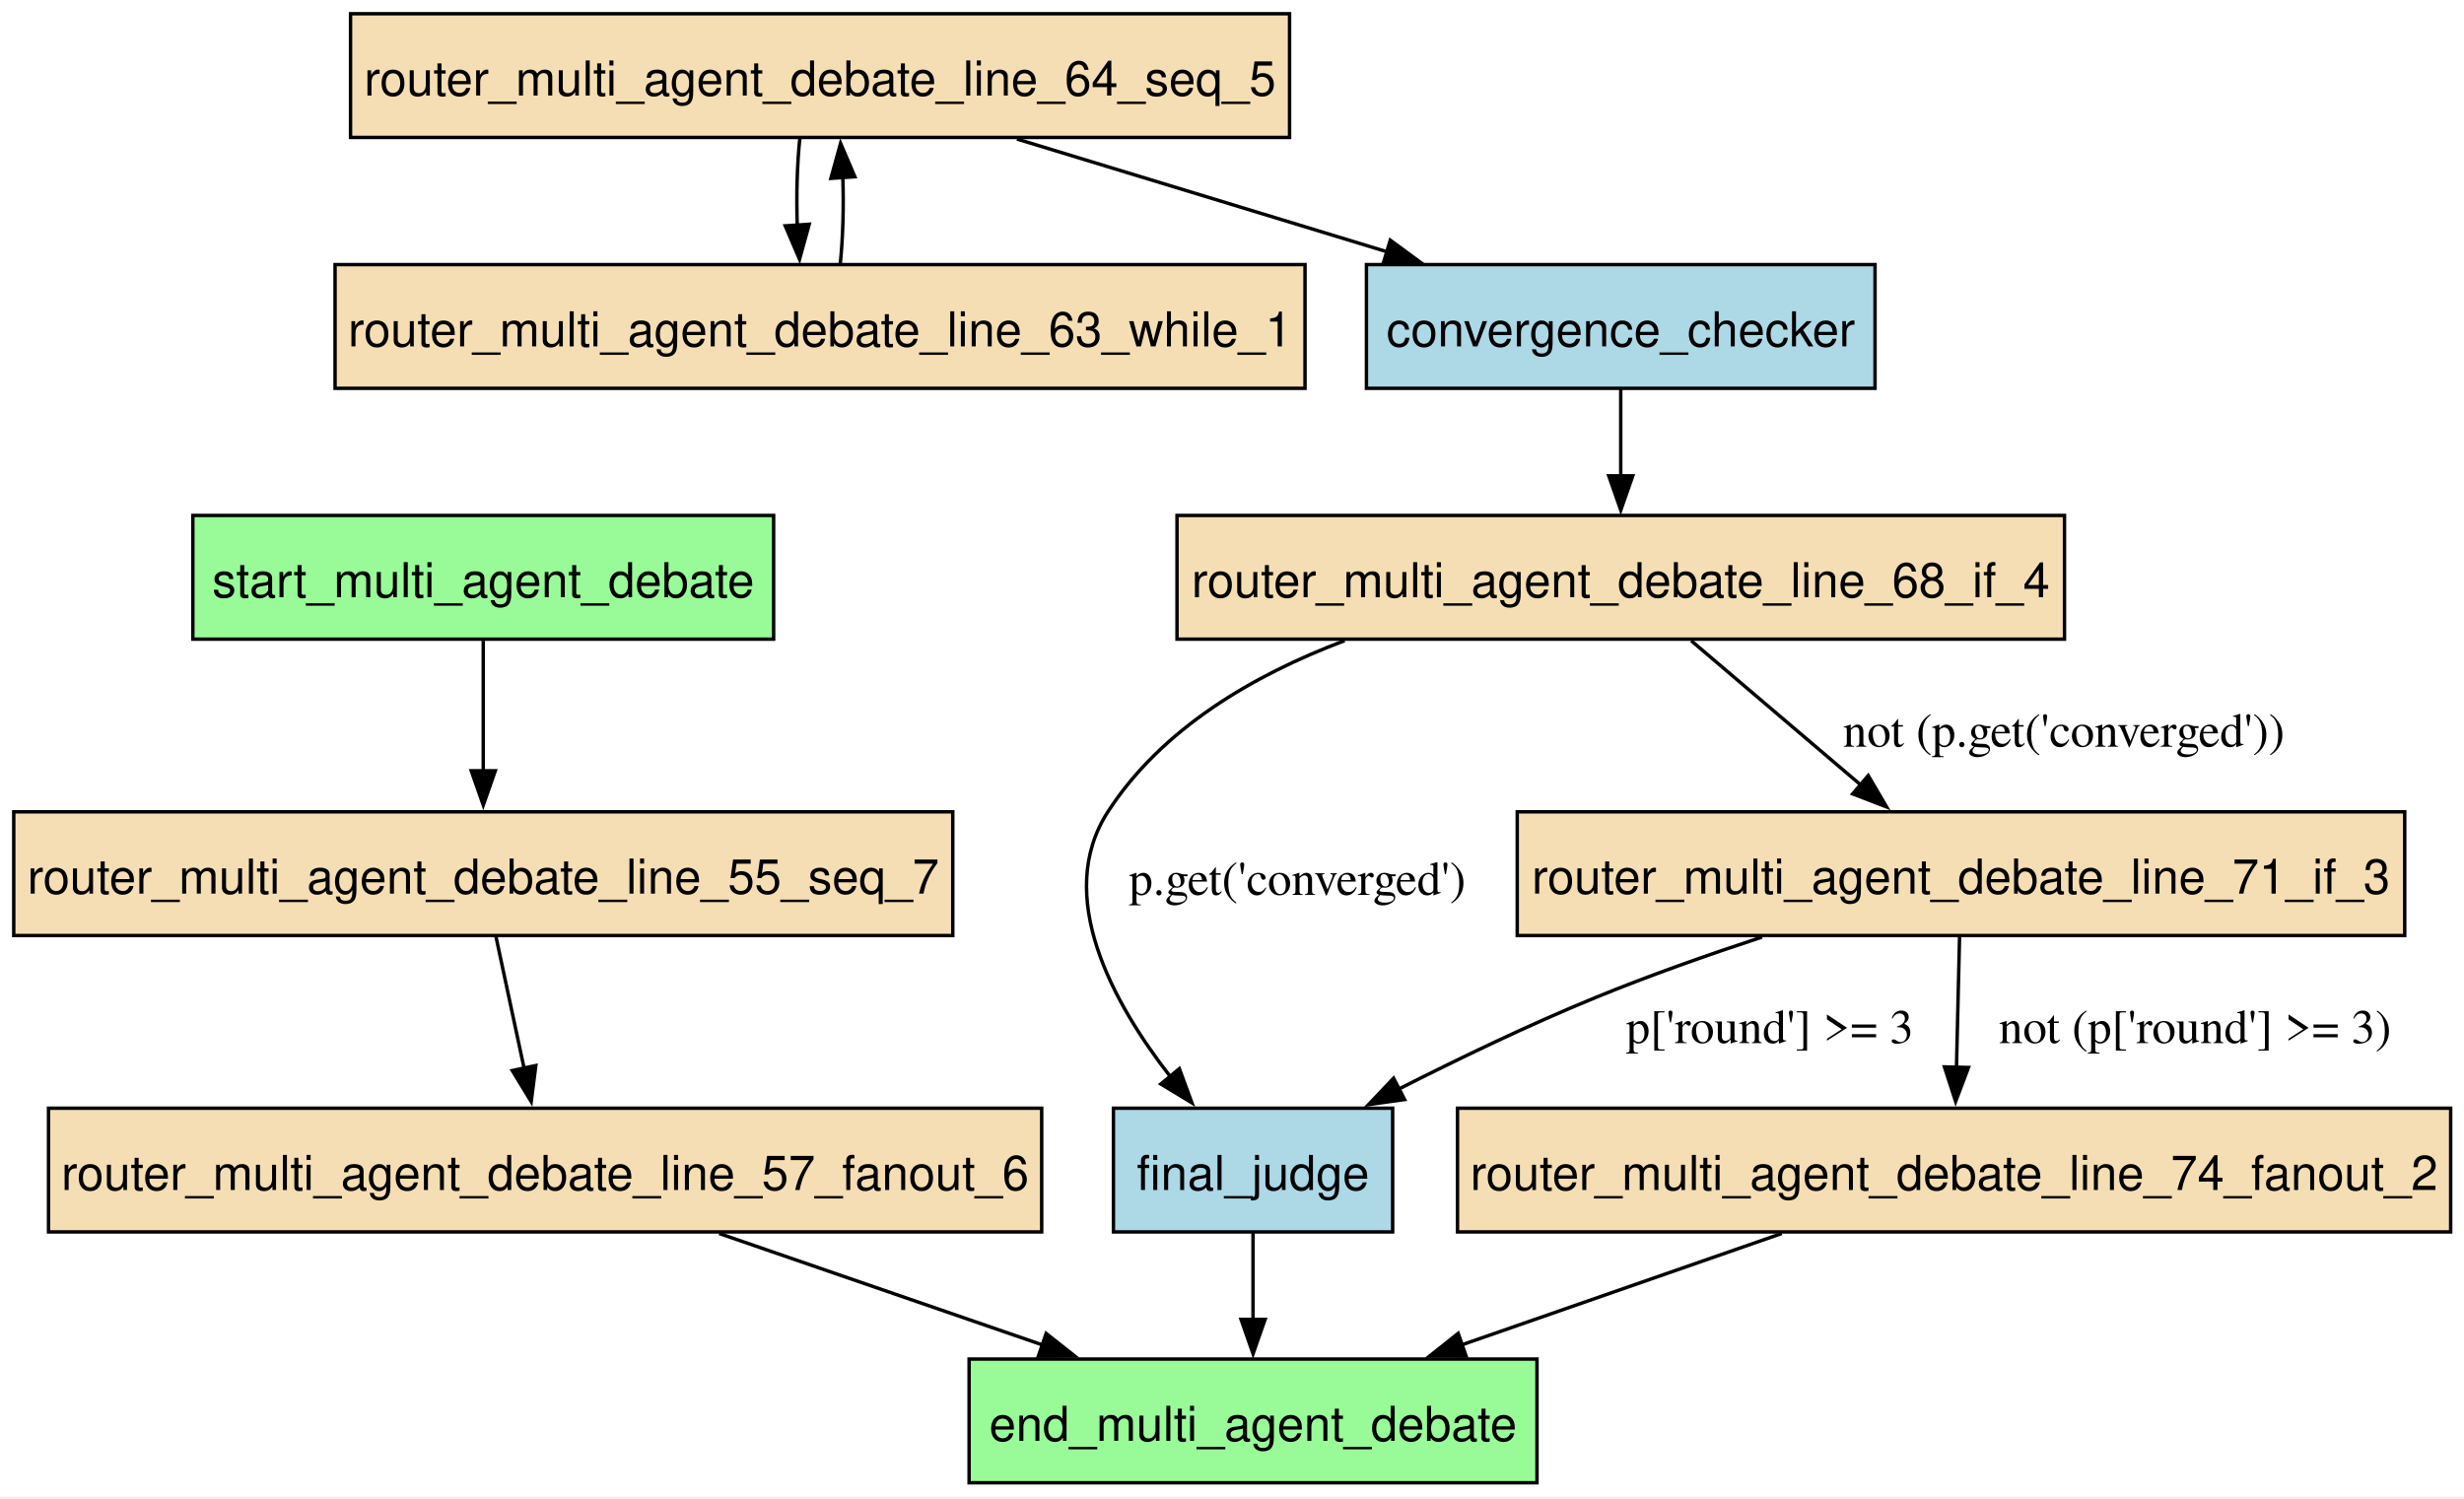
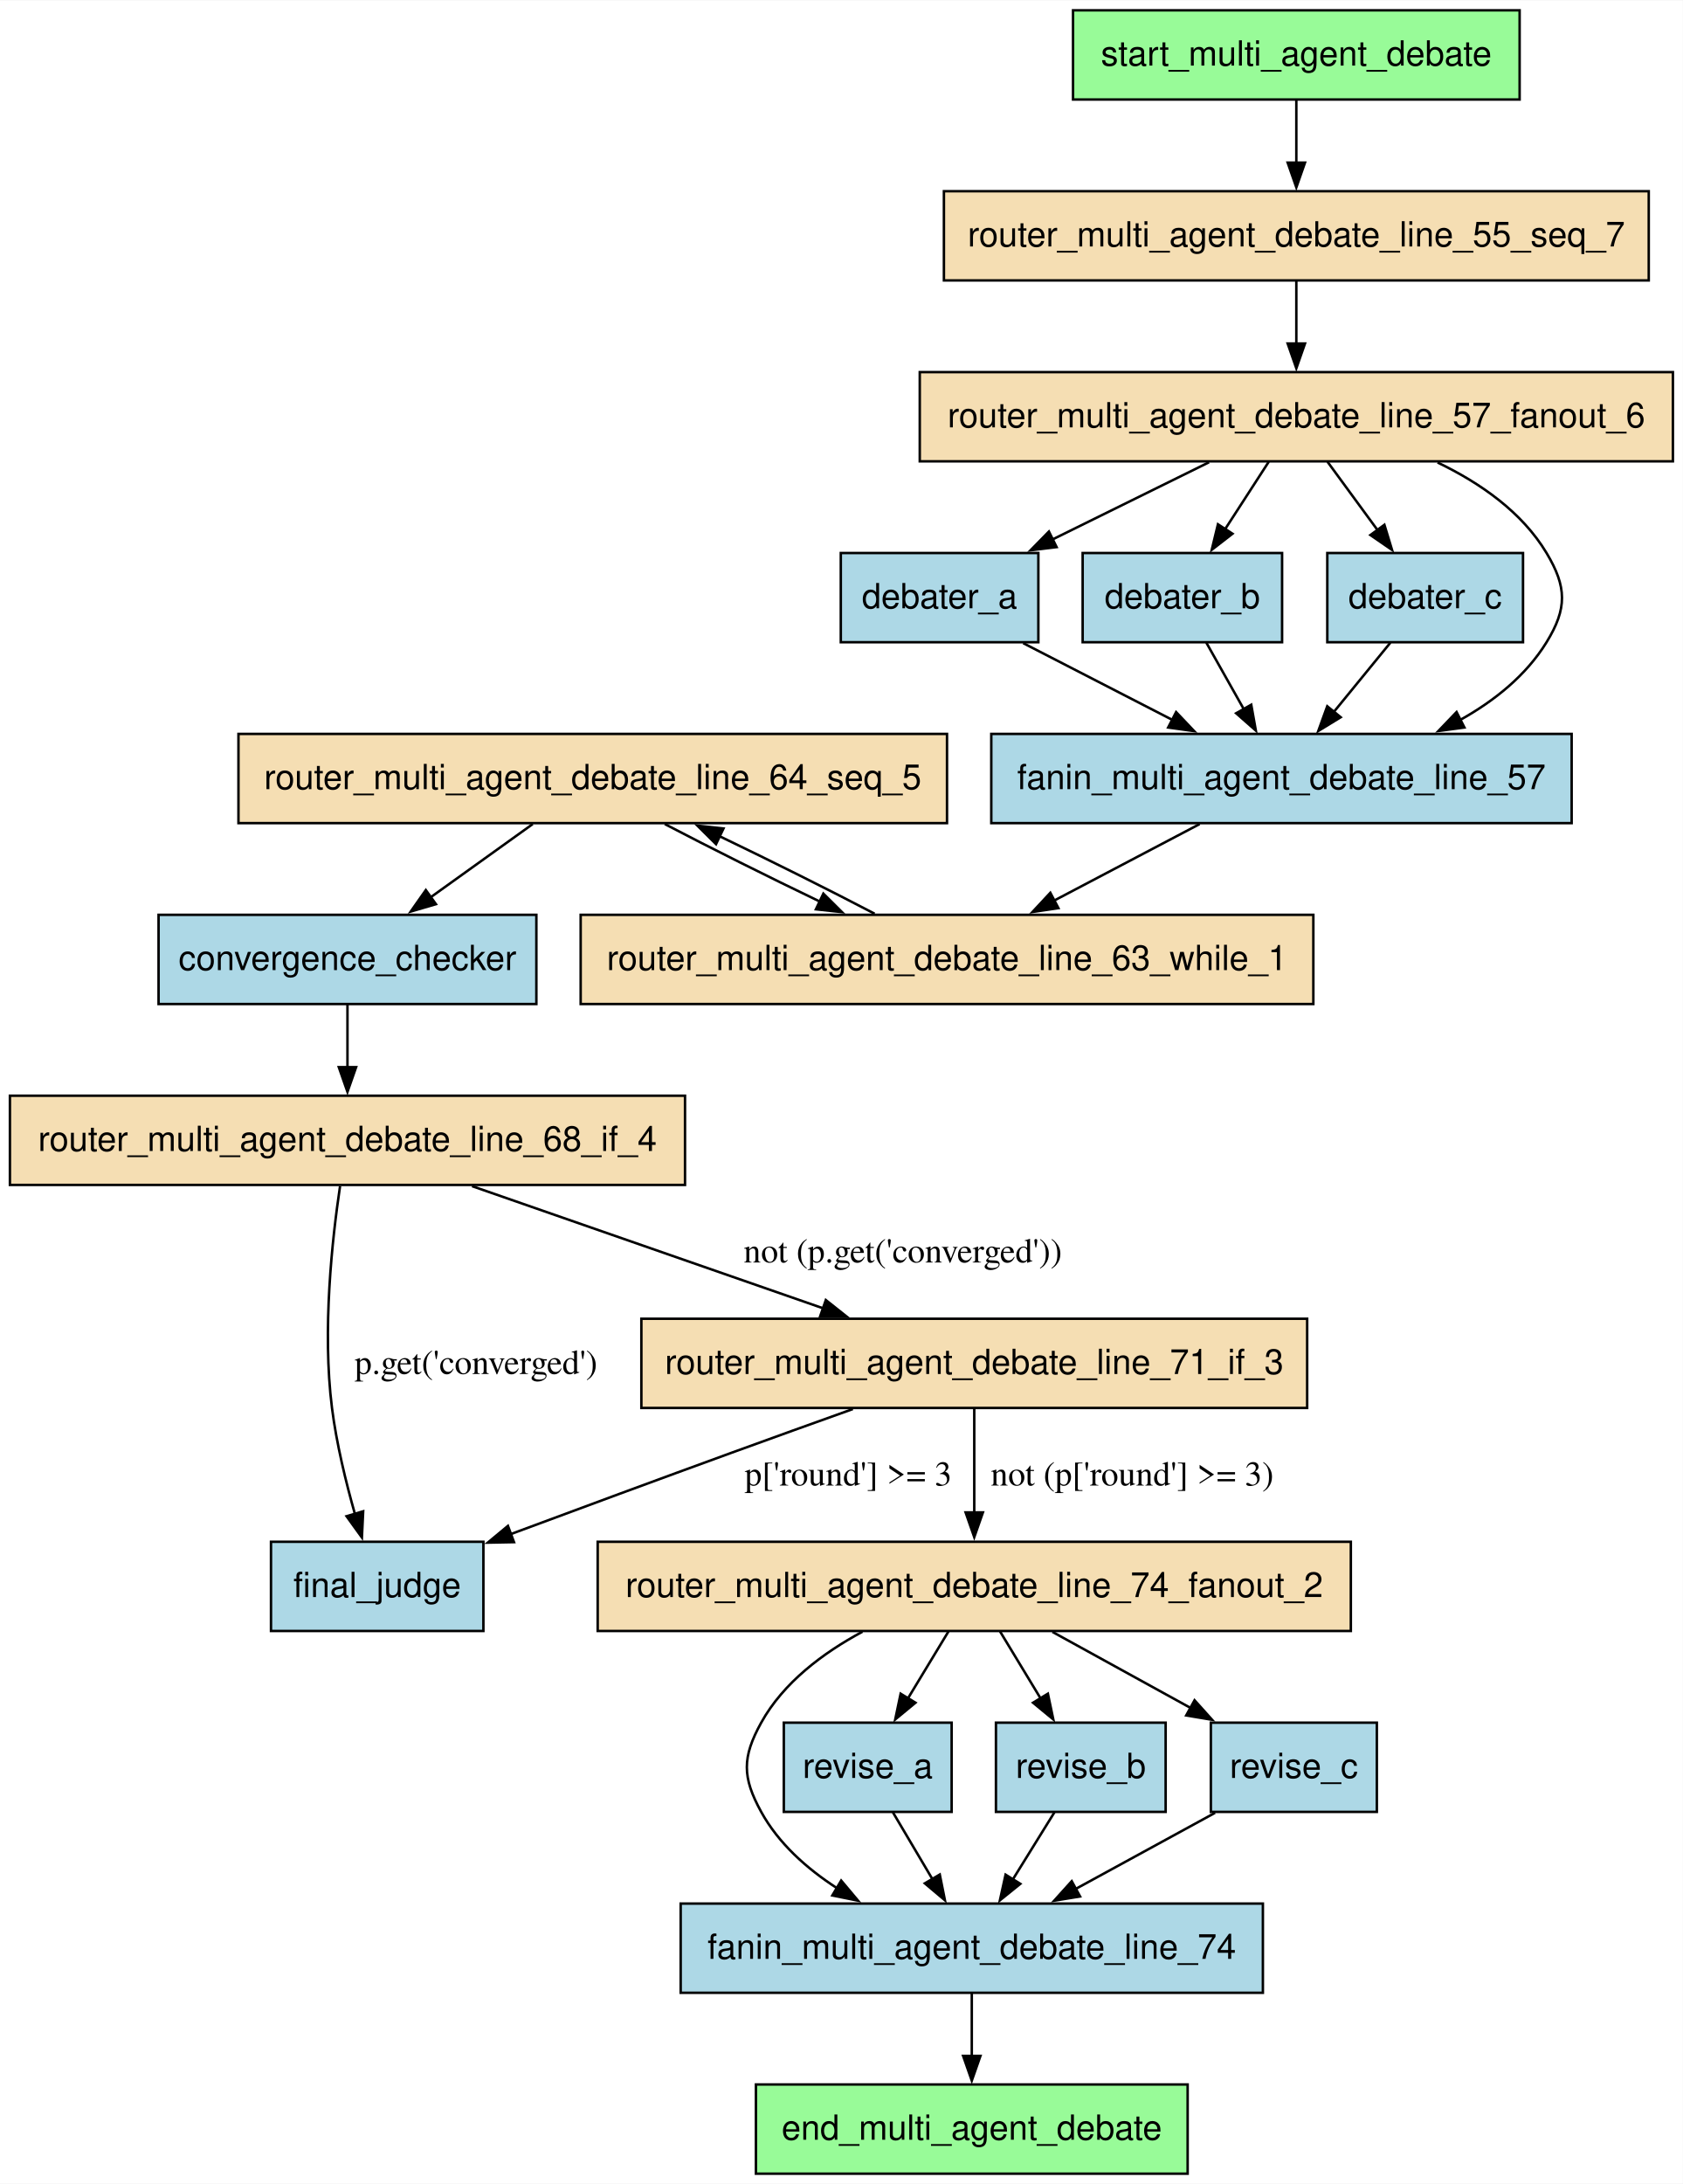
- <svg xmlns="http://www.w3.org/2000/svg" width="717pt" height="436pt" viewBox="0.00 0.00 717.00 436.00">
-   <g id="graph0" class="graph" transform="scale(1 1) rotate(0) translate(4 431.5)">
-     <polygon fill="white" stroke="none" points="-4,4 -4,-431.5 713.12,-431.5 713.12,4 -4,4" />
+ <svg xmlns="http://www.w3.org/2000/svg" width="679pt" height="881pt" viewBox="0.00 0.00 679.25 881.00">
+   <g id="graph0" class="graph" transform="scale(1 1) rotate(0) translate(4 877)">
+     <polygon fill="white" stroke="none" points="-4,4 -4,-877 675.25,-877 675.25,4 -4,4" />
    <g id="node1" class="node">
-       <polygon fill="lightblue" stroke="black" points="541.62,-354.5 393.62,-354.5 393.62,-318.5 541.62,-318.5 541.62,-354.5" />
-       <text xml:space="preserve" text-anchor="middle" x="467.62" y="-330.7" font-family="Helvetica,sans-Serif" font-size="14.00">convergence_checker</text>
+       <polygon fill="lightblue" stroke="black" points="212.5,-508 60,-508 60,-472 212.5,-472 212.5,-508" />
+       <text text-anchor="middle" x="136.25" y="-485.7" font-family="Helvetica,sans-Serif" font-size="14.00">convergence_checker</text>
+     </g>
+     <g id="node16" class="node">
+       <polygon fill="wheat" stroke="black" points="272.5,-435 0,-435 0,-399 272.5,-399 272.5,-435" />
+       <text text-anchor="middle" x="136.25" y="-412.7" font-family="Helvetica,sans-Serif" font-size="14.00">router_multi_agent_debate_line_68_if_4</text>
+     </g>
+     <g id="edge14" class="edge">
+       <path fill="none" stroke="black" d="M136.25,-471.81C136.25,-464.23 136.25,-455.1 136.25,-446.54" />
+       <polygon fill="black" stroke="black" points="139.75,-446.54 136.25,-436.54 132.75,-446.54 139.75,-446.54" />
+     </g>
+     <g id="node2" class="node">
+       <polygon fill="lightblue" stroke="black" points="415.12,-654 335.38,-654 335.38,-618 415.12,-618 415.12,-654" />
+       <text text-anchor="middle" x="375.25" y="-631.7" font-family="Helvetica,sans-Serif" font-size="14.00">debater_a</text>
+     </g>
+     <g id="node6" class="node">
+       <polygon fill="lightblue" stroke="black" points="630.38,-581 396.12,-581 396.12,-545 630.38,-545 630.38,-581" />
+       <text text-anchor="middle" x="513.25" y="-558.7" font-family="Helvetica,sans-Serif" font-size="14.00">fanin_multi_agent_debate_line_57</text>
+     </g>
+     <g id="edge20" class="edge">
+       <path fill="none" stroke="black" d="M409.01,-617.63C427.14,-608.31 449.7,-596.7 469.19,-586.67" />
+       <polygon fill="black" stroke="black" points="470.72,-589.81 478.02,-582.13 467.52,-583.59 470.72,-589.81" />
+     </g>
+     <g id="node3" class="node">
+       <polygon fill="lightblue" stroke="black" points="513.5,-654 433,-654 433,-618 513.5,-618 513.5,-654" />
+       <text text-anchor="middle" x="473.25" y="-631.7" font-family="Helvetica,sans-Serif" font-size="14.00">debater_b</text>
+     </g>
+     <g id="edge22" class="edge">
+       <path fill="none" stroke="black" d="M482.93,-617.81C487.5,-609.7 493.06,-599.84 498.16,-590.78" />
+       <polygon fill="black" stroke="black" points="501.05,-592.78 502.91,-582.35 494.96,-589.34 501.05,-592.78" />
+     </g>
+     <g id="node4" class="node">
+       <polygon fill="lightblue" stroke="black" points="610.75,-654 531.75,-654 531.75,-618 610.75,-618 610.75,-654" />
+       <text text-anchor="middle" x="571.25" y="-631.7" font-family="Helvetica,sans-Serif" font-size="14.00">debater_c</text>
+     </g>
+     <g id="edge24" class="edge">
+       <path fill="none" stroke="black" d="M557.21,-617.81C550.37,-609.44 542,-599.2 534.41,-589.9" />
+       <polygon fill="black" stroke="black" points="537.16,-587.73 528.12,-582.2 531.73,-592.16 537.16,-587.73" />
+     </g>
+     <g id="node5" class="node">
+       <polygon fill="palegreen" stroke="black" points="475.38,-36 301.12,-36 301.12,0 475.38,0 475.38,-36" />
+       <text text-anchor="middle" x="388.25" y="-13.7" font-family="Helvetica,sans-Serif" font-size="14.00">end_multi_agent_debate</text>
+     </g>
+     <g id="node14" class="node">
+       <polygon fill="wheat" stroke="black" points="526.12,-508 230.38,-508 230.38,-472 526.12,-472 526.12,-508" />
+       <text text-anchor="middle" x="378.25" y="-485.7" font-family="Helvetica,sans-Serif" font-size="14.00">router_multi_agent_debate_line_63_while_1</text>
+     </g>
+     <g id="edge18" class="edge">
+       <path fill="none" stroke="black" d="M480.23,-544.63C462.49,-535.31 440.42,-523.7 421.35,-513.67" />
+       <polygon fill="black" stroke="black" points="423.22,-510.7 412.74,-509.14 419.96,-516.89 423.22,-510.7" />
+     </g>
+     <g id="node7" class="node">
+       <polygon fill="lightblue" stroke="black" points="505.75,-109 270.75,-109 270.75,-73 505.75,-73 505.75,-109" />
+       <text text-anchor="middle" x="388.25" y="-86.7" font-family="Helvetica,sans-Serif" font-size="14.00">fanin_multi_agent_debate_line_74</text>
+     </g>
+     <g id="edge26" class="edge">
+       <path fill="none" stroke="black" d="M388.25,-72.81C388.25,-65.23 388.25,-56.1 388.25,-47.54" />
+       <polygon fill="black" stroke="black" points="391.75,-47.54 388.25,-37.54 384.75,-47.54 391.75,-47.54" />
    </g>
    <g id="node8" class="node">
-       <polygon fill="wheat" stroke="black" points="596.75,-281.5 338.5,-281.5 338.5,-245.5 596.75,-245.5 596.75,-281.5" />
-       <text xml:space="preserve" text-anchor="middle" x="467.62" y="-257.7" font-family="Helvetica,sans-Serif" font-size="14.00">router_multi_agent_debate_line_68_if_4</text>
+       <polygon fill="lightblue" stroke="black" points="191.12,-255 105.38,-255 105.38,-219 191.12,-219 191.12,-255" />
+       <text text-anchor="middle" x="148.25" y="-232.7" font-family="Helvetica,sans-Serif" font-size="14.00">final_judge</text>
+     </g>
+     <g id="node9" class="node">
+       <polygon fill="lightblue" stroke="black" points="380.12,-182 312.38,-182 312.38,-146 380.12,-146 380.12,-182" />
+       <text text-anchor="middle" x="346.25" y="-159.7" font-family="Helvetica,sans-Serif" font-size="14.00">revise_a</text>
+     </g>
+     <g id="edge4" class="edge">
+       <path fill="none" stroke="black" d="M356.42,-145.81C361.21,-137.7 367.05,-127.84 372.41,-118.78" />
+       <polygon fill="black" stroke="black" points="375.33,-120.72 377.41,-110.33 369.3,-117.16 375.33,-120.72" />
+     </g>
+     <g id="node10" class="node">
+       <polygon fill="lightblue" stroke="black" points="466.5,-182 398,-182 398,-146 466.5,-146 466.5,-182" />
+       <text text-anchor="middle" x="432.25" y="-159.7" font-family="Helvetica,sans-Serif" font-size="14.00">revise_b</text>
+     </g>
+     <g id="edge6" class="edge">
+       <path fill="none" stroke="black" d="M421.6,-145.81C416.57,-137.7 410.46,-127.84 404.84,-118.78" />
+       <polygon fill="black" stroke="black" points="407.84,-116.97 399.6,-110.32 401.89,-120.66 407.84,-116.97" />
+     </g>
+     <g id="node11" class="node">
+       <polygon fill="lightblue" stroke="black" points="551.75,-182 484.75,-182 484.75,-146 551.75,-146 551.75,-182" />
+       <text text-anchor="middle" x="518.25" y="-159.7" font-family="Helvetica,sans-Serif" font-size="14.00">revise_c</text>
+     </g>
+     <g id="edge8" class="edge">
+       <path fill="none" stroke="black" d="M486.45,-145.63C469.53,-136.39 448.51,-124.91 430.26,-114.95" />
+       <polygon fill="black" stroke="black" points="431.96,-111.88 421.5,-110.16 428.6,-118.03 431.96,-111.88" />
+     </g>
+     <g id="node12" class="node">
+       <polygon fill="wheat" stroke="black" points="661.5,-800 377,-800 377,-764 661.5,-764 661.5,-800" />
+       <text text-anchor="middle" x="519.25" y="-777.7" font-family="Helvetica,sans-Serif" font-size="14.00">router_multi_agent_debate_line_55_seq_7</text>
+     </g>
+     <g id="node13" class="node">
+       <polygon fill="wheat" stroke="black" points="671.25,-727 367.25,-727 367.25,-691 671.25,-691 671.25,-727" />
+       <text text-anchor="middle" x="519.25" y="-704.7" font-family="Helvetica,sans-Serif" font-size="14.00">router_multi_agent_debate_line_57_fanout_6</text>
+     </g>
+     <g id="edge25" class="edge">
+       <path fill="none" stroke="black" d="M519.25,-763.81C519.25,-756.23 519.25,-747.1 519.25,-738.54" />
+       <polygon fill="black" stroke="black" points="522.75,-738.54 519.25,-728.54 515.75,-738.54 522.75,-738.54" />
+     </g>
+     <g id="edge19" class="edge">
+       <path fill="none" stroke="black" d="M484.02,-690.63C464.93,-681.22 441.13,-669.48 420.66,-659.39" />
+       <polygon fill="black" stroke="black" points="422.49,-656.39 411.97,-655.1 419.39,-662.67 422.49,-656.39" />
+     </g>
+     <g id="edge21" class="edge">
+       <path fill="none" stroke="black" d="M508.11,-690.81C502.8,-682.62 496.33,-672.62 490.41,-663.48" />
+       <polygon fill="black" stroke="black" points="493.48,-661.79 485.11,-655.3 487.61,-665.59 493.48,-661.79" />
+     </g>
+     <g id="edge23" class="edge">
+       <path fill="none" stroke="black" d="M531.84,-690.81C537.91,-682.53 545.32,-672.41 552.07,-663.19" />
+       <polygon fill="black" stroke="black" points="554.8,-665.39 557.88,-655.25 549.15,-661.25 554.8,-665.39" />
+     </g>
+     <g id="edge17" class="edge">
+       <path fill="none" stroke="black" d="M576.26,-690.53C593.43,-682.3 610.34,-670.54 620.25,-654 628.47,-640.28 628.64,-631.63 620.25,-618 612,-604.6 599.28,-594.4 585.46,-586.68" />
+       <polygon fill="black" stroke="black" points="587.1,-583.59 576.6,-582.18 583.93,-589.83 587.1,-583.59" />
+     </g>
+     <g id="node15" class="node">
+       <polygon fill="wheat" stroke="black" points="378.25,-581 92.25,-581 92.25,-545 378.25,-545 378.25,-581" />
+       <text text-anchor="middle" x="235.25" y="-558.7" font-family="Helvetica,sans-Serif" font-size="14.00">router_multi_agent_debate_line_64_seq_5</text>
+     </g>
+     <g id="edge15" class="edge">
+       <path fill="none" stroke="black" d="M349.04,-508.44C331.03,-517.86 307.52,-529.6 286.52,-539.68" />
+       <polygon fill="black" stroke="black" points="285.02,-536.52 277.5,-543.98 288.03,-542.84 285.02,-536.52" />
+     </g>
+     <g id="edge13" class="edge">
+       <path fill="none" stroke="black" d="M211.03,-544.63C198.57,-535.69 183.18,-524.66 169.61,-514.92" />
+       <polygon fill="black" stroke="black" points="171.96,-512.3 161.79,-509.32 167.88,-517.99 171.96,-512.3" />
+     </g>
+     <g id="edge16" class="edge">
+       <path fill="none" stroke="black" d="M264.33,-544.63C282.4,-535.18 306.03,-523.38 327.12,-513.25" />
+       <polygon fill="black" stroke="black" points="328.34,-516.55 335.86,-509.09 325.33,-510.23 328.34,-516.55" />
+     </g>
+     <g id="edge12" class="edge">
+       <path fill="none" stroke="black" d="M133.26,-398.51C130.09,-377.27 126.03,-340.38 130,-309 131.81,-294.69 135.59,-279.14 139.25,-266.25" />
+       <polygon fill="black" stroke="black" points="142.59,-267.3 142.08,-256.72 135.88,-265.31 142.59,-267.3" />
+       <text text-anchor="middle" x="188.12" y="-322.7" font-family="Times,serif" font-size="14.00">p.get('converged')</text>
+     </g>
+     <g id="node17" class="node">
+       <polygon fill="wheat" stroke="black" points="523.62,-345 254.88,-345 254.88,-309 523.62,-309 523.62,-345" />
+       <text text-anchor="middle" x="389.25" y="-322.7" font-family="Helvetica,sans-Serif" font-size="14.00">router_multi_agent_debate_line_71_if_3</text>
+     </g>
+     <g id="edge11" class="edge">
+       <path fill="none" stroke="black" d="M186.54,-398.51C227.32,-384.32 284.96,-364.28 328.35,-349.18" />
+       <polygon fill="black" stroke="black" points="329.33,-352.55 337.63,-345.96 327.03,-345.93 329.33,-352.55" />
+       <text text-anchor="middle" x="360.41" y="-367.7" font-family="Times,serif" font-size="14.00">not (p.get('converged'))</text>
+     </g>
+     <g id="edge10" class="edge">
+       <path fill="none" stroke="black" d="M340.24,-308.56C324.65,-302.99 307.34,-296.76 291.5,-291 261.93,-280.24 229,-268.07 202.18,-258.1" />
+       <polygon fill="black" stroke="black" points="203.47,-254.85 192.88,-254.65 201.03,-261.41 203.47,-254.85" />
+       <text text-anchor="middle" x="338.38" y="-277.7" font-family="Times,serif" font-size="14.00">p['round'] &gt;= 3</text>
+     </g>
+     <g id="node18" class="node">
+       <polygon fill="wheat" stroke="black" points="541.25,-255 237.25,-255 237.25,-219 541.25,-219 541.25,-255" />
+       <text text-anchor="middle" x="389.25" y="-232.7" font-family="Helvetica,sans-Serif" font-size="14.00">router_multi_agent_debate_line_74_fanout_2</text>
+     </g>
+     <g id="edge9" class="edge">
+       <path fill="none" stroke="black" d="M389.25,-308.61C389.25,-296.68 389.25,-280.57 389.25,-266.74" />
+       <polygon fill="black" stroke="black" points="392.75,-266.86 389.25,-256.86 385.75,-266.86 392.75,-266.86" />
+       <text text-anchor="middle" x="453" y="-277.7" font-family="Times,serif" font-size="14.00">not (p['round'] &gt;= 3)</text>
+     </g>
+     <g id="edge2" class="edge">
+       <path fill="none" stroke="black" d="M344.13,-218.71C328.28,-210.2 312.21,-198.2 303.25,-182 295.51,-168 295.55,-160.02 303.25,-146 310.23,-133.31 321.59,-123.17 333.77,-115.27" />
+       <polygon fill="black" stroke="black" points="335.53,-118.29 342.34,-110.18 331.96,-112.28 335.53,-118.29" />
+     </g>
+     <g id="edge3" class="edge">
+       <path fill="none" stroke="black" d="M378.84,-218.81C373.93,-210.7 367.95,-200.84 362.47,-191.78" />
+       <polygon fill="black" stroke="black" points="365.52,-190.06 357.35,-183.32 359.53,-193.69 365.52,-190.06" />
+     </g>
+     <g id="edge5" class="edge">
+       <path fill="none" stroke="black" d="M399.66,-218.81C404.57,-210.7 410.55,-200.84 416.03,-191.78" />
+       <polygon fill="black" stroke="black" points="418.97,-193.69 421.15,-183.32 412.98,-190.06 418.97,-193.69" />
    </g>
    <g id="edge7" class="edge">
-       <path fill="none" stroke="black" d="M467.62,-318.31C467.62,-310.73 467.62,-301.6 467.62,-293.04" />
-       <polygon fill="black" stroke="black" points="471.13,-293.04 467.63,-283.04 464.13,-293.04 471.13,-293.04" />
+       <path fill="none" stroke="black" d="M420.81,-218.63C437.6,-209.39 458.45,-197.91 476.56,-187.95" />
+       <polygon fill="black" stroke="black" points="478.17,-191.05 485.25,-183.17 474.8,-184.92 478.17,-191.05" />
    </g>
-     <g id="node2" class="node">
-       <polygon fill="palegreen" stroke="black" points="443.25,-36 278,-36 278,0 443.25,0 443.25,-36" />
-       <text xml:space="preserve" text-anchor="middle" x="360.62" y="-12.2" font-family="Helvetica,sans-Serif" font-size="14.00">end_multi_agent_debate</text>
-     </g>
-     <g id="node3" class="node">
-       <polygon fill="lightblue" stroke="black" points="401.25,-109 320,-109 320,-73 401.25,-73 401.25,-109" />
-       <text xml:space="preserve" text-anchor="middle" x="360.62" y="-85.2" font-family="Helvetica,sans-Serif" font-size="14.00">final_judge</text>
-     </g>
-     <g id="edge11" class="edge">
-       <path fill="none" stroke="black" d="M360.62,-72.81C360.62,-65.23 360.62,-56.1 360.62,-47.54" />
-       <polygon fill="black" stroke="black" points="364.13,-47.54 360.63,-37.54 357.13,-47.54 364.13,-47.54" />
-     </g>
-     <g id="node4" class="node">
-       <polygon fill="wheat" stroke="black" points="273.25,-195.25 0,-195.25 0,-159.25 273.25,-159.25 273.25,-195.25" />
-       <text xml:space="preserve" text-anchor="middle" x="136.62" y="-171.45" font-family="Helvetica,sans-Serif" font-size="14.00">router_multi_agent_debate_line_55_seq_7</text>
-     </g>
-     <g id="node5" class="node">
-       <polygon fill="wheat" stroke="black" points="299.12,-109 10.12,-109 10.12,-73 299.12,-73 299.12,-109" />
-       <text xml:space="preserve" text-anchor="middle" x="154.62" y="-85.2" font-family="Helvetica,sans-Serif" font-size="14.00">router_multi_agent_debate_line_57_fanout_6</text>
-     </g>
-     <g id="edge10" class="edge">
-       <path fill="none" stroke="black" d="M140.35,-158.79C142.72,-147.72 145.83,-133.14 148.55,-120.43" />
-       <polygon fill="black" stroke="black" points="151.92,-121.43 150.58,-110.91 145.07,-119.96 151.92,-121.43" />
-     </g>
-     <g id="edge12" class="edge">
-       <path fill="none" stroke="black" d="M205.28,-72.54C233.72,-62.74 269.4,-50.44 299.39,-40.1" />
-       <polygon fill="black" stroke="black" points="300.42,-43.45 308.73,-36.89 298.14,-36.83 300.42,-43.45" />
-     </g>
-     <g id="node6" class="node">
-       <polygon fill="wheat" stroke="black" points="375.75,-354.5 93.5,-354.5 93.5,-318.5 375.75,-318.5 375.75,-354.5" />
-       <text xml:space="preserve" text-anchor="middle" x="234.62" y="-330.7" font-family="Helvetica,sans-Serif" font-size="14.00">router_multi_agent_debate_line_63_while_1</text>
-     </g>
-     <g id="node7" class="node">
-       <polygon fill="wheat" stroke="black" points="371.25,-427.5 98,-427.5 98,-391.5 371.25,-391.5 371.25,-427.5" />
-       <text xml:space="preserve" text-anchor="middle" x="234.62" y="-403.7" font-family="Helvetica,sans-Serif" font-size="14.00">router_multi_agent_debate_line_64_seq_5</text>
-     </g>
-     <g id="edge8" class="edge">
-       <path fill="none" stroke="black" d="M240.49,-354.53C241.3,-362.18 241.55,-371.42 241.25,-380.08" />
-       <polygon fill="black" stroke="black" points="237.78,-379.59 240.6,-389.8 244.76,-380.06 237.78,-379.59" />
-     </g>
-     <g id="edge6" class="edge">
-       <path fill="none" stroke="black" d="M291.92,-391.04C324.51,-381.11 365.51,-368.62 399.71,-358.2" />
-       <polygon fill="black" stroke="black" points="400.56,-361.6 409.1,-355.33 398.52,-354.9 400.56,-361.6" />
-     </g>
-     <g id="edge9" class="edge">
-       <path fill="none" stroke="black" d="M228.75,-391.31C227.94,-383.64 227.7,-374.39 228,-365.74" />
-       <polygon fill="black" stroke="black" points="231.48,-366.25 228.66,-356.04 224.49,-365.78 231.48,-366.25" />
-     </g>
-     <g id="edge5" class="edge">
-       <path fill="none" stroke="black" d="M387.26,-245.06C360.74,-235.07 334.03,-219.48 318.38,-195.25 302.65,-170.91 319.74,-139.75 336.66,-118.06" />
-       <polygon fill="black" stroke="black" points="339.18,-120.5 342.84,-110.56 333.78,-116.05 339.18,-120.5" />
-       <text xml:space="preserve" text-anchor="middle" x="373.5" y="-171.07" font-family="Times,serif" font-size="14.00">p.get('converged')</text>
-     </g>
-     <g id="node9" class="node">
-       <polygon fill="wheat" stroke="black" points="695.75,-195.25 437.5,-195.25 437.5,-159.25 695.75,-159.25 695.75,-195.25" />
-       <text xml:space="preserve" text-anchor="middle" x="566.62" y="-171.45" font-family="Helvetica,sans-Serif" font-size="14.00">router_multi_agent_debate_line_71_if_3</text>
-     </g>
-     <g id="edge4" class="edge">
-       <path fill="none" stroke="black" d="M488.14,-245.04C502.47,-232.84 521.82,-216.38 537.72,-202.85" />
-       <polygon fill="black" stroke="black" points="539.64,-205.81 544.99,-196.67 535.1,-200.48 539.64,-205.81" />
-       <text xml:space="preserve" text-anchor="middle" x="596.55" y="-214.2" font-family="Times,serif" font-size="14.00">not (p.get('converged'))</text>
-     </g>
-     <g id="edge3" class="edge">
-       <path fill="none" stroke="black" d="M508.74,-158.81C492.9,-153.6 475.83,-147.58 460.38,-141.25 441.1,-133.36 420.36,-123.38 402.82,-114.47" />
-       <polygon fill="black" stroke="black" points="404.73,-111.52 394.24,-110.06 401.53,-117.74 404.73,-111.52" />
-       <text xml:space="preserve" text-anchor="middle" x="511" y="-127.95" font-family="Times,serif" font-size="14.00">p['round'] &gt;= 3</text>
-     </g>
-     <g id="node10" class="node">
-       <polygon fill="wheat" stroke="black" points="709.12,-109 420.12,-109 420.12,-73 709.12,-73 709.12,-109" />
-       <text xml:space="preserve" text-anchor="middle" x="564.62" y="-85.2" font-family="Helvetica,sans-Serif" font-size="14.00">router_multi_agent_debate_line_74_fanout_2</text>
-     </g>
-     <g id="edge2" class="edge">
-       <path fill="none" stroke="black" d="M566.21,-158.79C565.95,-147.84 565.61,-133.44 565.31,-120.82" />
-       <polygon fill="black" stroke="black" points="568.81,-120.86 565.07,-110.95 561.81,-121.03 568.81,-120.86" />
-       <text xml:space="preserve" text-anchor="middle" x="634.74" y="-127.95" font-family="Times,serif" font-size="14.00">not (p['round'] &gt;= 3)</text>
-     </g>
-     <g id="edge13" class="edge">
-       <path fill="none" stroke="black" d="M514.46,-72.54C486.3,-62.74 450.96,-50.44 421.26,-40.1" />
-       <polygon fill="black" stroke="black" points="422.62,-36.87 412.03,-36.89 420.32,-43.48 422.62,-36.87" />
-     </g>
-     <g id="node11" class="node">
-       <polygon fill="palegreen" stroke="black" points="221.12,-281.5 52.12,-281.5 52.12,-245.5 221.12,-245.5 221.12,-281.5" />
-       <text xml:space="preserve" text-anchor="middle" x="136.62" y="-257.7" font-family="Helvetica,sans-Serif" font-size="14.00">start_multi_agent_debate</text>
+     <g id="node19" class="node">
+       <polygon fill="palegreen" stroke="black" points="609.38,-873 429.12,-873 429.12,-837 609.38,-837 609.38,-873" />
+       <text text-anchor="middle" x="519.25" y="-850.7" font-family="Helvetica,sans-Serif" font-size="14.00">start_multi_agent_debate</text>
    </g>
    <g id="edge1" class="edge">
-       <path fill="none" stroke="black" d="M136.62,-245.04C136.62,-234.09 136.62,-219.69 136.62,-207.07" />
-       <polygon fill="black" stroke="black" points="140.13,-207.2 136.63,-197.2 133.13,-207.2 140.13,-207.2" />
+       <path fill="none" stroke="black" d="M519.25,-836.81C519.25,-829.23 519.25,-820.1 519.25,-811.54" />
+       <polygon fill="black" stroke="black" points="522.75,-811.54 519.25,-801.54 515.75,-811.54 522.75,-811.54" />
    </g>
  </g>
</svg>
